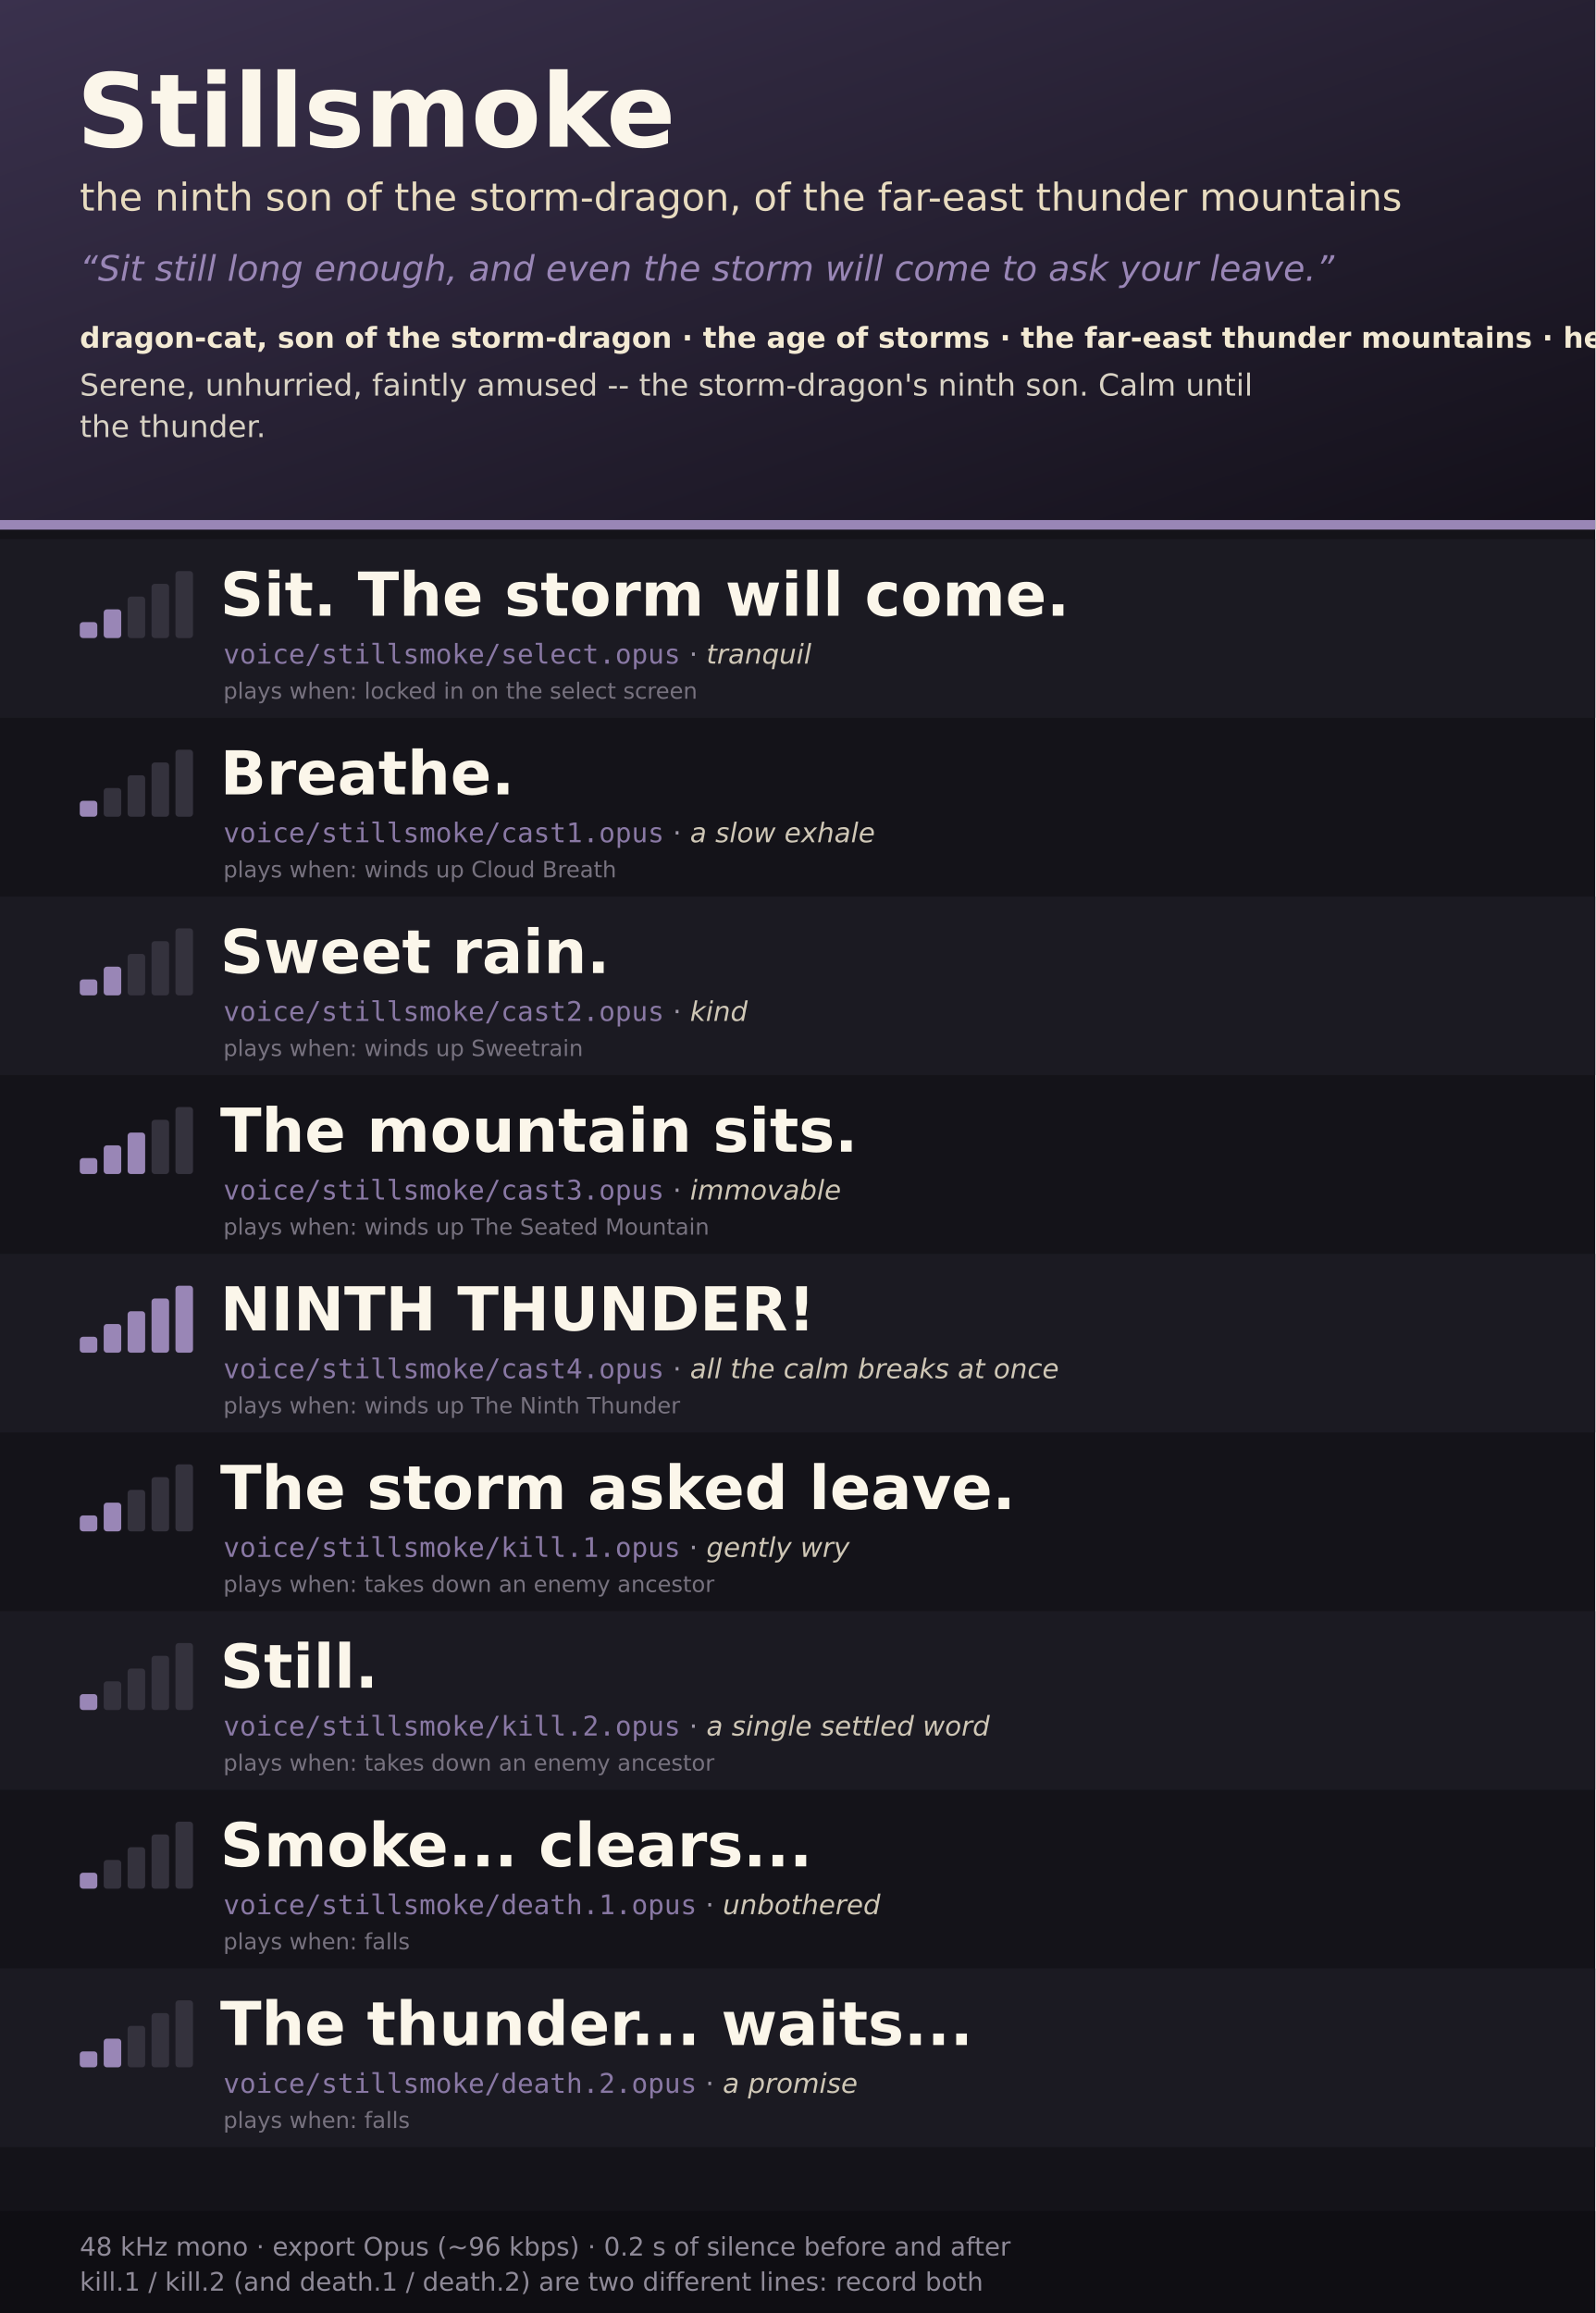
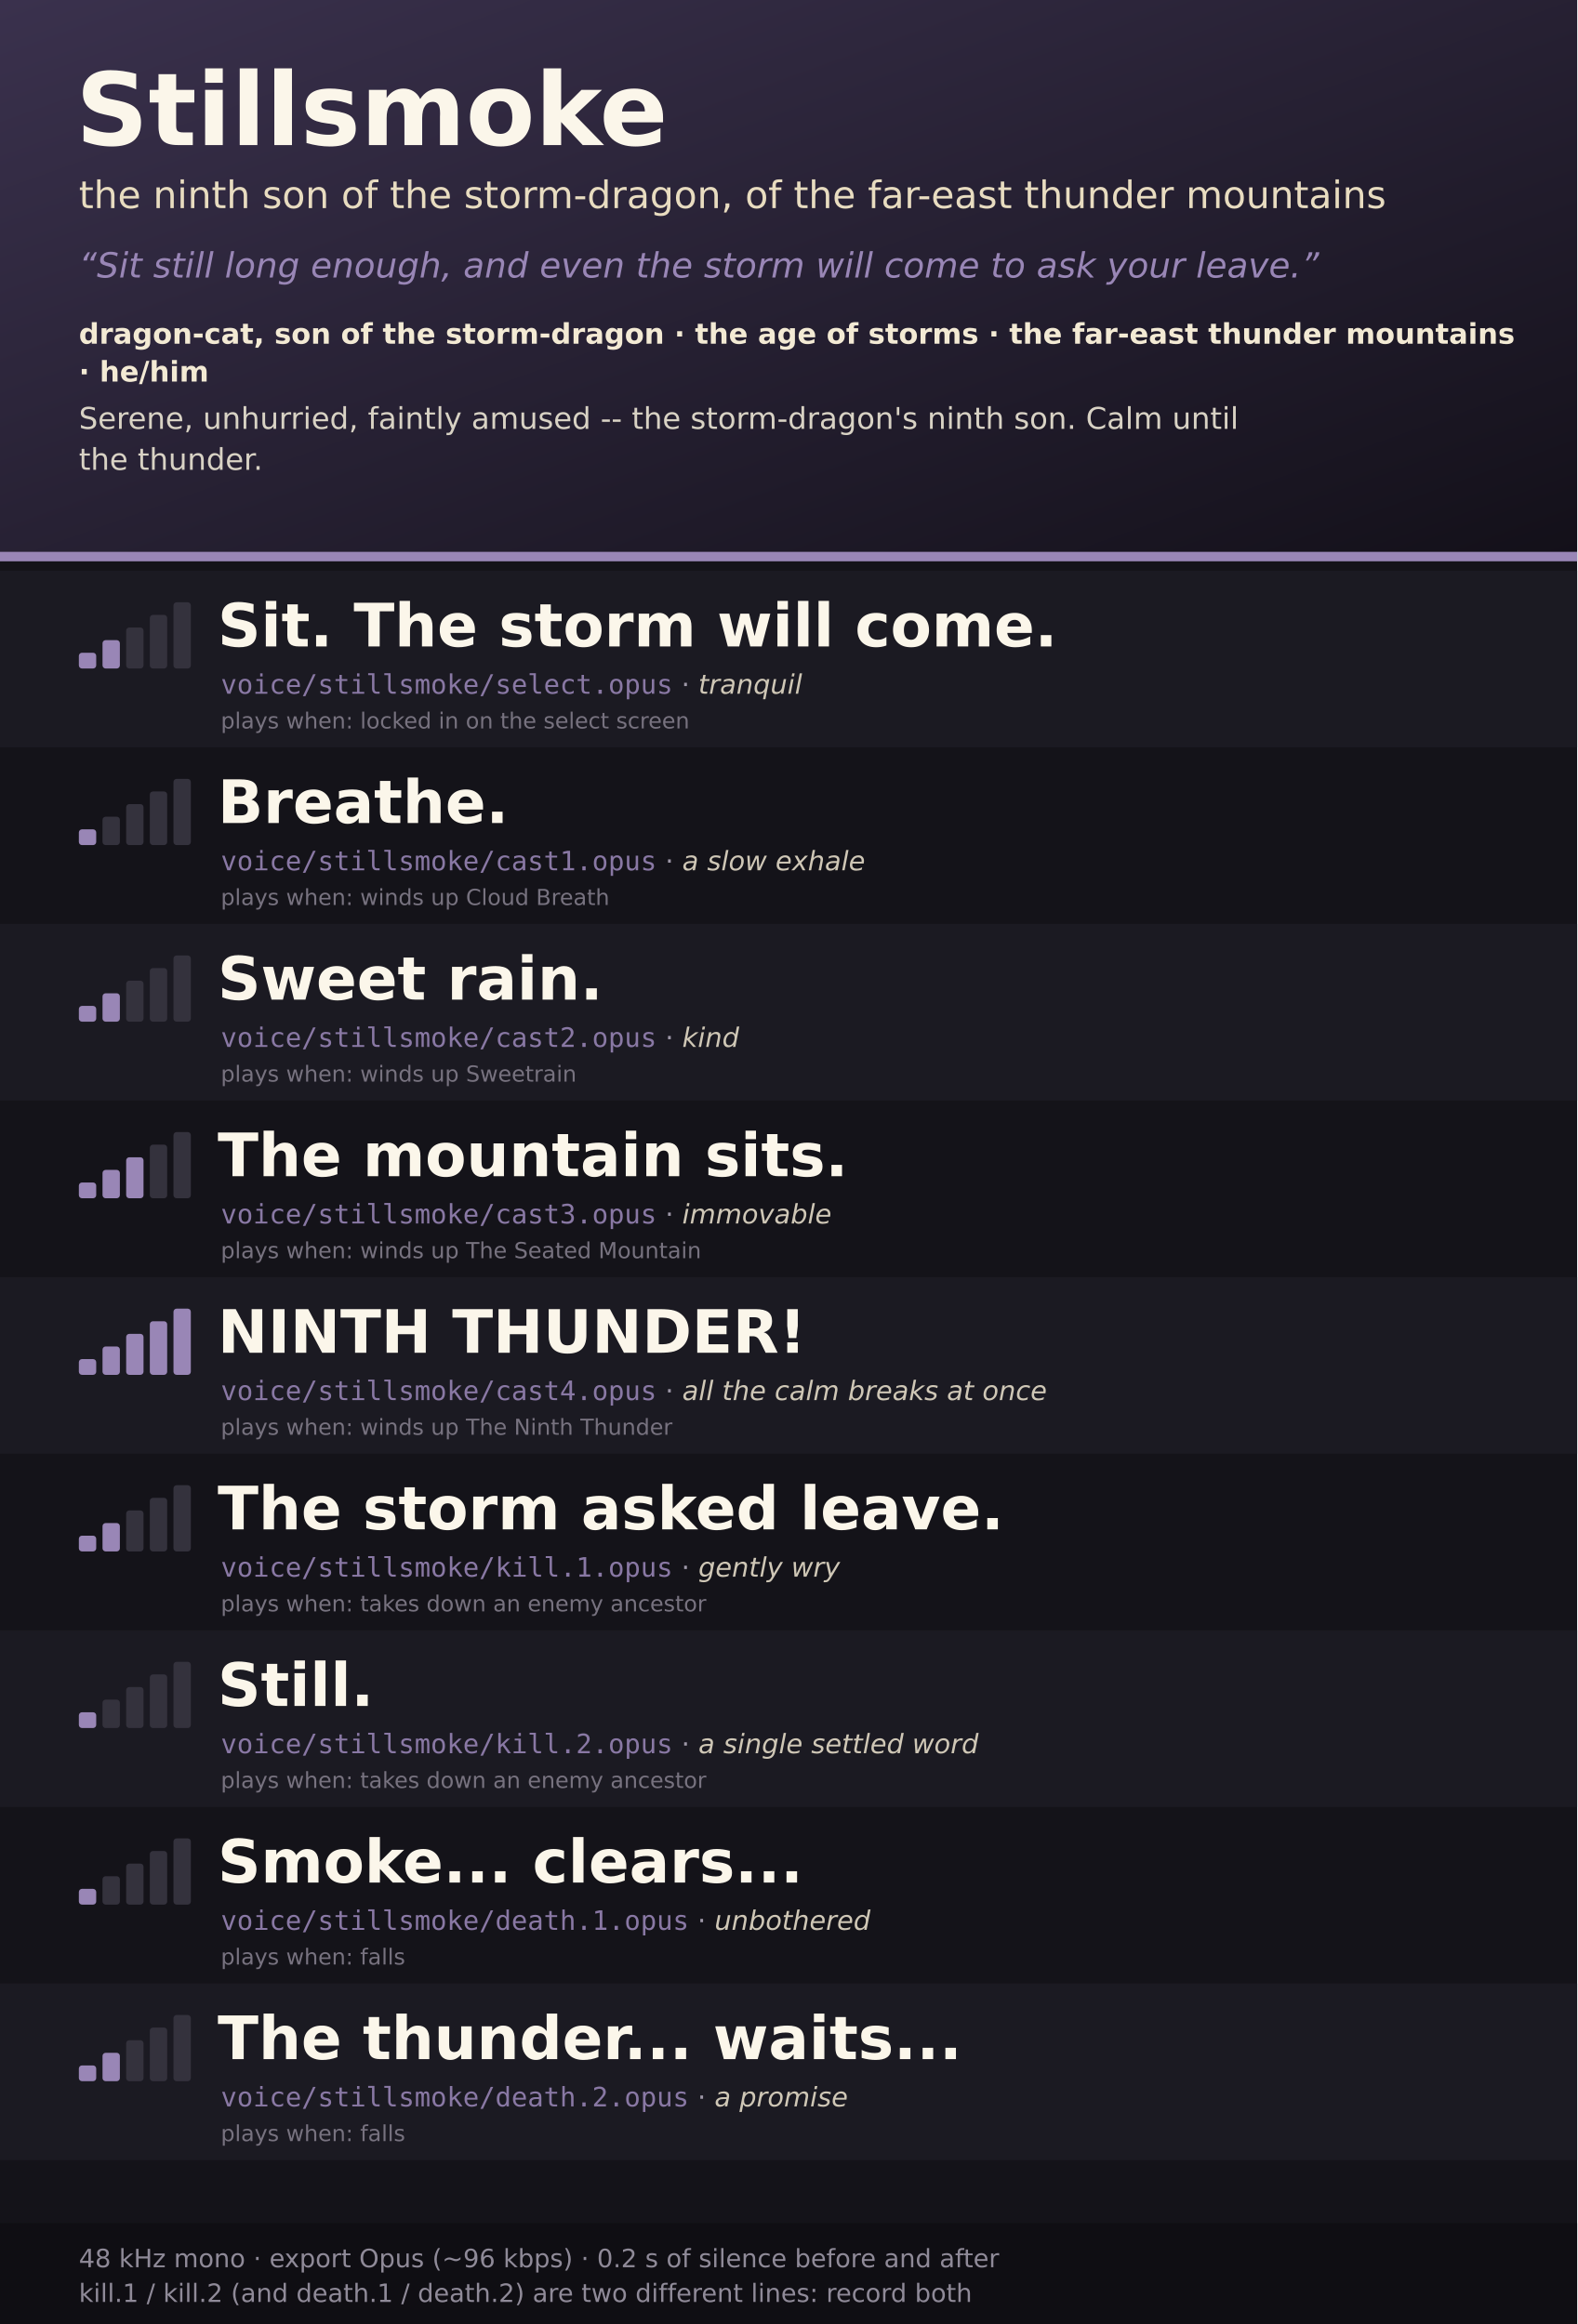
- <svg xmlns="http://www.w3.org/2000/svg" width="1000" height="1450" viewBox="0 0 1000 1450" font-family="DejaVu Sans, Helvetica, Arial, sans-serif">
+ <svg xmlns="http://www.w3.org/2000/svg" width="1000" height="1474" viewBox="0 0 1000 1474" font-family="DejaVu Sans, Helvetica, Arial, sans-serif">
  <defs>
    <linearGradient id="hd" x1="0" y1="0" x2="1" y2="1">
      <stop offset="0" stop-color="#3a314d" />
      <stop offset="1" stop-color="#131019" />
    </linearGradient>
  </defs>
-   <rect width="1000" height="1450" fill="#141319" />
-   <rect width="1000" height="332" fill="url(#hd)" />
-   <rect y="326" width="1000" height="6" fill="#9986b6" />
+   <rect width="1000" height="1474" fill="#141319" />
+   <rect width="1000" height="356" fill="url(#hd)" />
+   <rect y="350" width="1000" height="6" fill="#9986b6" />
  <text x="48" y="92" font-size="64" font-weight="bold" fill="#fbf6ea">Stillsmoke</text>
  <text x="50" y="132" font-size="24" fill="#e8dcc0">the ninth son of the storm-dragon, of the far-east thunder mountains</text>
  <text x="50" y="176" font-size="22" font-style="italic" fill="#9986b6">“Sit still long enough, and even the storm will come to ask your leave.”</text>
-   <text x="50" y="218" font-size="18" font-weight="bold" fill="#f3ead4">dragon-cat, son of the storm-dragon · the age of storms · the far-east thunder mountains · he/him</text>
-   <text x="50" y="248" font-size="19" fill="#d8d2c4">Serene, unhurried, faintly amused -- the storm-dragon's ninth son. Calm until</text>
-   <text x="50" y="274" font-size="19" fill="#d8d2c4">the thunder.</text>
-   <rect x="0" y="338" width="1000" height="112" fill="#1b1a22" />
-   <rect x="50" y="390" width="11" height="10" rx="2" fill="#9986b6" />
-   <rect x="65" y="382" width="11" height="18" rx="2" fill="#9986b6" />
-   <rect x="80" y="374" width="11" height="26" rx="2" fill="#34323d" />
-   <rect x="95" y="366" width="11" height="34" rx="2" fill="#34323d" />
-   <rect x="110" y="358" width="11" height="42" rx="2" fill="#34323d" />
-   <text x="138" y="386" font-size="38" font-weight="bold" fill="#fbf6ea">Sit. The storm will come.</text>
-   <text x="140" y="416" font-size="17" fill="#9e98a8">
+   <text x="50" y="218" font-size="18" font-weight="bold" fill="#f3ead4">dragon-cat, son of the storm-dragon · the age of storms · the far-east thunder mountains</text>
+   <text x="50" y="242" font-size="18" font-weight="bold" fill="#f3ead4">· he/him</text>
+   <text x="50" y="272" font-size="19" fill="#d8d2c4">Serene, unhurried, faintly amused -- the storm-dragon's ninth son. Calm until</text>
+   <text x="50" y="298" font-size="19" fill="#d8d2c4">the thunder.</text>
+   <rect x="0" y="362" width="1000" height="112" fill="#1b1a22" />
+   <rect x="50" y="414" width="11" height="10" rx="2" fill="#9986b6" />
+   <rect x="65" y="406" width="11" height="18" rx="2" fill="#9986b6" />
+   <rect x="80" y="398" width="11" height="26" rx="2" fill="#34323d" />
+   <rect x="95" y="390" width="11" height="34" rx="2" fill="#34323d" />
+   <rect x="110" y="382" width="11" height="42" rx="2" fill="#34323d" />
+   <text x="138" y="410" font-size="38" font-weight="bold" fill="#fbf6ea">Sit. The storm will come.</text>
+   <text x="140" y="440" font-size="17" fill="#9e98a8">
    <tspan font-family="DejaVu Sans Mono, monospace" fill="#8978a4">voice/stillsmoke/select.opus</tspan>  ·  <tspan font-style="italic" fill="#cfc7b6">tranquil</tspan>
  </text>
-   <text x="140" y="438" font-size="14" fill="#77727f">plays when: locked in on the select screen</text>
-   <rect x="50" y="502" width="11" height="10" rx="2" fill="#9986b6" />
-   <rect x="65" y="494" width="11" height="18" rx="2" fill="#34323d" />
-   <rect x="80" y="486" width="11" height="26" rx="2" fill="#34323d" />
-   <rect x="95" y="478" width="11" height="34" rx="2" fill="#34323d" />
-   <rect x="110" y="470" width="11" height="42" rx="2" fill="#34323d" />
-   <text x="138" y="498" font-size="38" font-weight="bold" fill="#fbf6ea">Breathe.</text>
-   <text x="140" y="528" font-size="17" fill="#9e98a8">
+   <text x="140" y="462" font-size="14" fill="#77727f">plays when: locked in on the select screen</text>
+   <rect x="50" y="526" width="11" height="10" rx="2" fill="#9986b6" />
+   <rect x="65" y="518" width="11" height="18" rx="2" fill="#34323d" />
+   <rect x="80" y="510" width="11" height="26" rx="2" fill="#34323d" />
+   <rect x="95" y="502" width="11" height="34" rx="2" fill="#34323d" />
+   <rect x="110" y="494" width="11" height="42" rx="2" fill="#34323d" />
+   <text x="138" y="522" font-size="38" font-weight="bold" fill="#fbf6ea">Breathe.</text>
+   <text x="140" y="552" font-size="17" fill="#9e98a8">
    <tspan font-family="DejaVu Sans Mono, monospace" fill="#8978a4">voice/stillsmoke/cast1.opus</tspan>  ·  <tspan font-style="italic" fill="#cfc7b6">a slow exhale</tspan>
  </text>
-   <text x="140" y="550" font-size="14" fill="#77727f">plays when: winds up Cloud Breath</text>
-   <rect x="0" y="562" width="1000" height="112" fill="#1b1a22" />
-   <rect x="50" y="614" width="11" height="10" rx="2" fill="#9986b6" />
-   <rect x="65" y="606" width="11" height="18" rx="2" fill="#9986b6" />
-   <rect x="80" y="598" width="11" height="26" rx="2" fill="#34323d" />
-   <rect x="95" y="590" width="11" height="34" rx="2" fill="#34323d" />
-   <rect x="110" y="582" width="11" height="42" rx="2" fill="#34323d" />
-   <text x="138" y="610" font-size="38" font-weight="bold" fill="#fbf6ea">Sweet rain.</text>
-   <text x="140" y="640" font-size="17" fill="#9e98a8">
+   <text x="140" y="574" font-size="14" fill="#77727f">plays when: winds up Cloud Breath</text>
+   <rect x="0" y="586" width="1000" height="112" fill="#1b1a22" />
+   <rect x="50" y="638" width="11" height="10" rx="2" fill="#9986b6" />
+   <rect x="65" y="630" width="11" height="18" rx="2" fill="#9986b6" />
+   <rect x="80" y="622" width="11" height="26" rx="2" fill="#34323d" />
+   <rect x="95" y="614" width="11" height="34" rx="2" fill="#34323d" />
+   <rect x="110" y="606" width="11" height="42" rx="2" fill="#34323d" />
+   <text x="138" y="634" font-size="38" font-weight="bold" fill="#fbf6ea">Sweet rain.</text>
+   <text x="140" y="664" font-size="17" fill="#9e98a8">
    <tspan font-family="DejaVu Sans Mono, monospace" fill="#8978a4">voice/stillsmoke/cast2.opus</tspan>  ·  <tspan font-style="italic" fill="#cfc7b6">kind</tspan>
  </text>
-   <text x="140" y="662" font-size="14" fill="#77727f">plays when: winds up Sweetrain</text>
-   <rect x="50" y="726" width="11" height="10" rx="2" fill="#9986b6" />
-   <rect x="65" y="718" width="11" height="18" rx="2" fill="#9986b6" />
-   <rect x="80" y="710" width="11" height="26" rx="2" fill="#9986b6" />
-   <rect x="95" y="702" width="11" height="34" rx="2" fill="#34323d" />
-   <rect x="110" y="694" width="11" height="42" rx="2" fill="#34323d" />
-   <text x="138" y="722" font-size="38" font-weight="bold" fill="#fbf6ea">The mountain sits.</text>
-   <text x="140" y="752" font-size="17" fill="#9e98a8">
+   <text x="140" y="686" font-size="14" fill="#77727f">plays when: winds up Sweetrain</text>
+   <rect x="50" y="750" width="11" height="10" rx="2" fill="#9986b6" />
+   <rect x="65" y="742" width="11" height="18" rx="2" fill="#9986b6" />
+   <rect x="80" y="734" width="11" height="26" rx="2" fill="#9986b6" />
+   <rect x="95" y="726" width="11" height="34" rx="2" fill="#34323d" />
+   <rect x="110" y="718" width="11" height="42" rx="2" fill="#34323d" />
+   <text x="138" y="746" font-size="38" font-weight="bold" fill="#fbf6ea">The mountain sits.</text>
+   <text x="140" y="776" font-size="17" fill="#9e98a8">
    <tspan font-family="DejaVu Sans Mono, monospace" fill="#8978a4">voice/stillsmoke/cast3.opus</tspan>  ·  <tspan font-style="italic" fill="#cfc7b6">immovable</tspan>
  </text>
-   <text x="140" y="774" font-size="14" fill="#77727f">plays when: winds up The Seated Mountain</text>
-   <rect x="0" y="786" width="1000" height="112" fill="#1b1a22" />
-   <rect x="50" y="838" width="11" height="10" rx="2" fill="#9986b6" />
-   <rect x="65" y="830" width="11" height="18" rx="2" fill="#9986b6" />
-   <rect x="80" y="822" width="11" height="26" rx="2" fill="#9986b6" />
-   <rect x="95" y="814" width="11" height="34" rx="2" fill="#9986b6" />
-   <rect x="110" y="806" width="11" height="42" rx="2" fill="#9986b6" />
-   <text x="138" y="834" font-size="38" font-weight="bold" fill="#fbf6ea">NINTH THUNDER!</text>
-   <text x="140" y="864" font-size="17" fill="#9e98a8">
+   <text x="140" y="798" font-size="14" fill="#77727f">plays when: winds up The Seated Mountain</text>
+   <rect x="0" y="810" width="1000" height="112" fill="#1b1a22" />
+   <rect x="50" y="862" width="11" height="10" rx="2" fill="#9986b6" />
+   <rect x="65" y="854" width="11" height="18" rx="2" fill="#9986b6" />
+   <rect x="80" y="846" width="11" height="26" rx="2" fill="#9986b6" />
+   <rect x="95" y="838" width="11" height="34" rx="2" fill="#9986b6" />
+   <rect x="110" y="830" width="11" height="42" rx="2" fill="#9986b6" />
+   <text x="138" y="858" font-size="38" font-weight="bold" fill="#fbf6ea">NINTH THUNDER!</text>
+   <text x="140" y="888" font-size="17" fill="#9e98a8">
    <tspan font-family="DejaVu Sans Mono, monospace" fill="#8978a4">voice/stillsmoke/cast4.opus</tspan>  ·  <tspan font-style="italic" fill="#cfc7b6">all the calm breaks at once</tspan>
  </text>
-   <text x="140" y="886" font-size="14" fill="#77727f">plays when: winds up The Ninth Thunder</text>
-   <rect x="50" y="950" width="11" height="10" rx="2" fill="#9986b6" />
-   <rect x="65" y="942" width="11" height="18" rx="2" fill="#9986b6" />
-   <rect x="80" y="934" width="11" height="26" rx="2" fill="#34323d" />
-   <rect x="95" y="926" width="11" height="34" rx="2" fill="#34323d" />
-   <rect x="110" y="918" width="11" height="42" rx="2" fill="#34323d" />
-   <text x="138" y="946" font-size="38" font-weight="bold" fill="#fbf6ea">The storm asked leave.</text>
-   <text x="140" y="976" font-size="17" fill="#9e98a8">
+   <text x="140" y="910" font-size="14" fill="#77727f">plays when: winds up The Ninth Thunder</text>
+   <rect x="50" y="974" width="11" height="10" rx="2" fill="#9986b6" />
+   <rect x="65" y="966" width="11" height="18" rx="2" fill="#9986b6" />
+   <rect x="80" y="958" width="11" height="26" rx="2" fill="#34323d" />
+   <rect x="95" y="950" width="11" height="34" rx="2" fill="#34323d" />
+   <rect x="110" y="942" width="11" height="42" rx="2" fill="#34323d" />
+   <text x="138" y="970" font-size="38" font-weight="bold" fill="#fbf6ea">The storm asked leave.</text>
+   <text x="140" y="1000" font-size="17" fill="#9e98a8">
    <tspan font-family="DejaVu Sans Mono, monospace" fill="#8978a4">voice/stillsmoke/kill.1.opus</tspan>  ·  <tspan font-style="italic" fill="#cfc7b6">gently wry</tspan>
  </text>
-   <text x="140" y="998" font-size="14" fill="#77727f">plays when: takes down an enemy ancestor</text>
-   <rect x="0" y="1010" width="1000" height="112" fill="#1b1a22" />
-   <rect x="50" y="1062" width="11" height="10" rx="2" fill="#9986b6" />
-   <rect x="65" y="1054" width="11" height="18" rx="2" fill="#34323d" />
-   <rect x="80" y="1046" width="11" height="26" rx="2" fill="#34323d" />
-   <rect x="95" y="1038" width="11" height="34" rx="2" fill="#34323d" />
-   <rect x="110" y="1030" width="11" height="42" rx="2" fill="#34323d" />
-   <text x="138" y="1058" font-size="38" font-weight="bold" fill="#fbf6ea">Still.</text>
-   <text x="140" y="1088" font-size="17" fill="#9e98a8">
+   <text x="140" y="1022" font-size="14" fill="#77727f">plays when: takes down an enemy ancestor</text>
+   <rect x="0" y="1034" width="1000" height="112" fill="#1b1a22" />
+   <rect x="50" y="1086" width="11" height="10" rx="2" fill="#9986b6" />
+   <rect x="65" y="1078" width="11" height="18" rx="2" fill="#34323d" />
+   <rect x="80" y="1070" width="11" height="26" rx="2" fill="#34323d" />
+   <rect x="95" y="1062" width="11" height="34" rx="2" fill="#34323d" />
+   <rect x="110" y="1054" width="11" height="42" rx="2" fill="#34323d" />
+   <text x="138" y="1082" font-size="38" font-weight="bold" fill="#fbf6ea">Still.</text>
+   <text x="140" y="1112" font-size="17" fill="#9e98a8">
    <tspan font-family="DejaVu Sans Mono, monospace" fill="#8978a4">voice/stillsmoke/kill.2.opus</tspan>  ·  <tspan font-style="italic" fill="#cfc7b6">a single settled word</tspan>
  </text>
-   <text x="140" y="1110" font-size="14" fill="#77727f">plays when: takes down an enemy ancestor</text>
-   <rect x="50" y="1174" width="11" height="10" rx="2" fill="#9986b6" />
-   <rect x="65" y="1166" width="11" height="18" rx="2" fill="#34323d" />
-   <rect x="80" y="1158" width="11" height="26" rx="2" fill="#34323d" />
-   <rect x="95" y="1150" width="11" height="34" rx="2" fill="#34323d" />
-   <rect x="110" y="1142" width="11" height="42" rx="2" fill="#34323d" />
-   <text x="138" y="1170" font-size="38" font-weight="bold" fill="#fbf6ea">Smoke... clears...</text>
-   <text x="140" y="1200" font-size="17" fill="#9e98a8">
+   <text x="140" y="1134" font-size="14" fill="#77727f">plays when: takes down an enemy ancestor</text>
+   <rect x="50" y="1198" width="11" height="10" rx="2" fill="#9986b6" />
+   <rect x="65" y="1190" width="11" height="18" rx="2" fill="#34323d" />
+   <rect x="80" y="1182" width="11" height="26" rx="2" fill="#34323d" />
+   <rect x="95" y="1174" width="11" height="34" rx="2" fill="#34323d" />
+   <rect x="110" y="1166" width="11" height="42" rx="2" fill="#34323d" />
+   <text x="138" y="1194" font-size="38" font-weight="bold" fill="#fbf6ea">Smoke... clears...</text>
+   <text x="140" y="1224" font-size="17" fill="#9e98a8">
    <tspan font-family="DejaVu Sans Mono, monospace" fill="#8978a4">voice/stillsmoke/death.1.opus</tspan>  ·  <tspan font-style="italic" fill="#cfc7b6">unbothered</tspan>
  </text>
-   <text x="140" y="1222" font-size="14" fill="#77727f">plays when: falls</text>
-   <rect x="0" y="1234" width="1000" height="112" fill="#1b1a22" />
-   <rect x="50" y="1286" width="11" height="10" rx="2" fill="#9986b6" />
-   <rect x="65" y="1278" width="11" height="18" rx="2" fill="#9986b6" />
-   <rect x="80" y="1270" width="11" height="26" rx="2" fill="#34323d" />
-   <rect x="95" y="1262" width="11" height="34" rx="2" fill="#34323d" />
-   <rect x="110" y="1254" width="11" height="42" rx="2" fill="#34323d" />
-   <text x="138" y="1282" font-size="38" font-weight="bold" fill="#fbf6ea">The thunder... waits...</text>
-   <text x="140" y="1312" font-size="17" fill="#9e98a8">
+   <text x="140" y="1246" font-size="14" fill="#77727f">plays when: falls</text>
+   <rect x="0" y="1258" width="1000" height="112" fill="#1b1a22" />
+   <rect x="50" y="1310" width="11" height="10" rx="2" fill="#9986b6" />
+   <rect x="65" y="1302" width="11" height="18" rx="2" fill="#9986b6" />
+   <rect x="80" y="1294" width="11" height="26" rx="2" fill="#34323d" />
+   <rect x="95" y="1286" width="11" height="34" rx="2" fill="#34323d" />
+   <rect x="110" y="1278" width="11" height="42" rx="2" fill="#34323d" />
+   <text x="138" y="1306" font-size="38" font-weight="bold" fill="#fbf6ea">The thunder... waits...</text>
+   <text x="140" y="1336" font-size="17" fill="#9e98a8">
    <tspan font-family="DejaVu Sans Mono, monospace" fill="#8978a4">voice/stillsmoke/death.2.opus</tspan>  ·  <tspan font-style="italic" fill="#cfc7b6">a promise</tspan>
  </text>
-   <text x="140" y="1334" font-size="14" fill="#77727f">plays when: falls</text>
-   <rect y="1386" width="1000" height="64" fill="#0f0e13" />
-   <text x="50" y="1414" font-size="16" fill="#8f8a98">48 kHz mono · export Opus (~96 kbps) · 0.2 s of silence before and after</text>
-   <text x="50" y="1436" font-size="16" fill="#8f8a98">kill.1 / kill.2 (and death.1 / death.2) are two different lines: record both</text>
+   <text x="140" y="1358" font-size="14" fill="#77727f">plays when: falls</text>
+   <rect y="1410" width="1000" height="64" fill="#0f0e13" />
+   <text x="50" y="1438" font-size="16" fill="#8f8a98">48 kHz mono · export Opus (~96 kbps) · 0.2 s of silence before and after</text>
+   <text x="50" y="1460" font-size="16" fill="#8f8a98">kill.1 / kill.2 (and death.1 / death.2) are two different lines: record both</text>
</svg>
